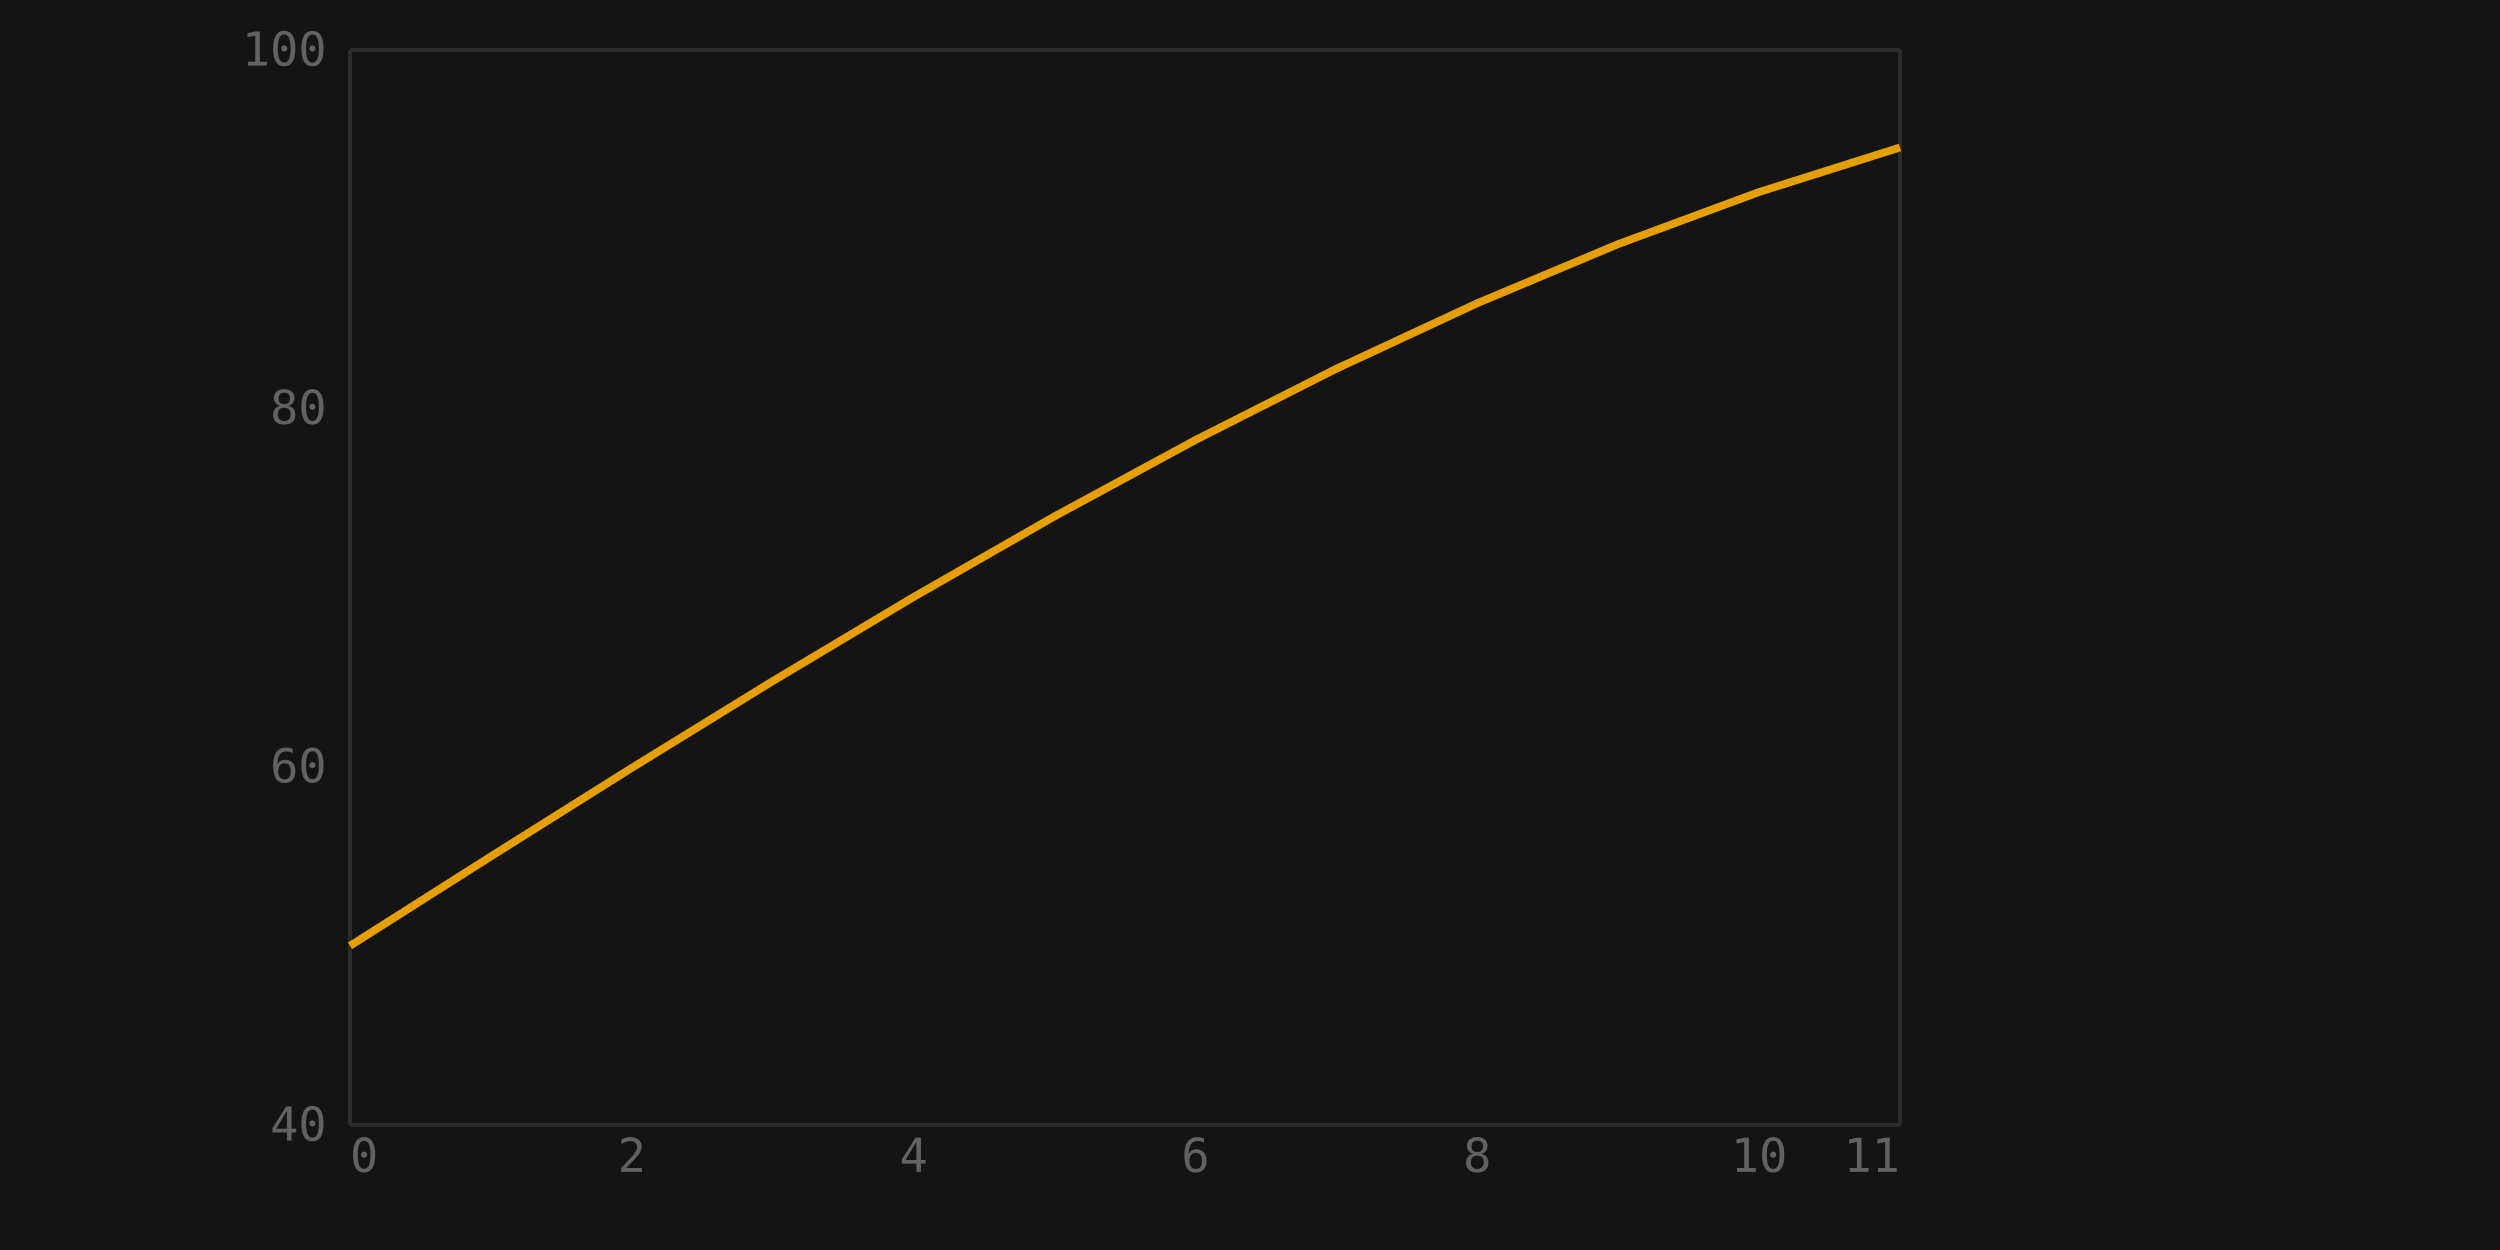
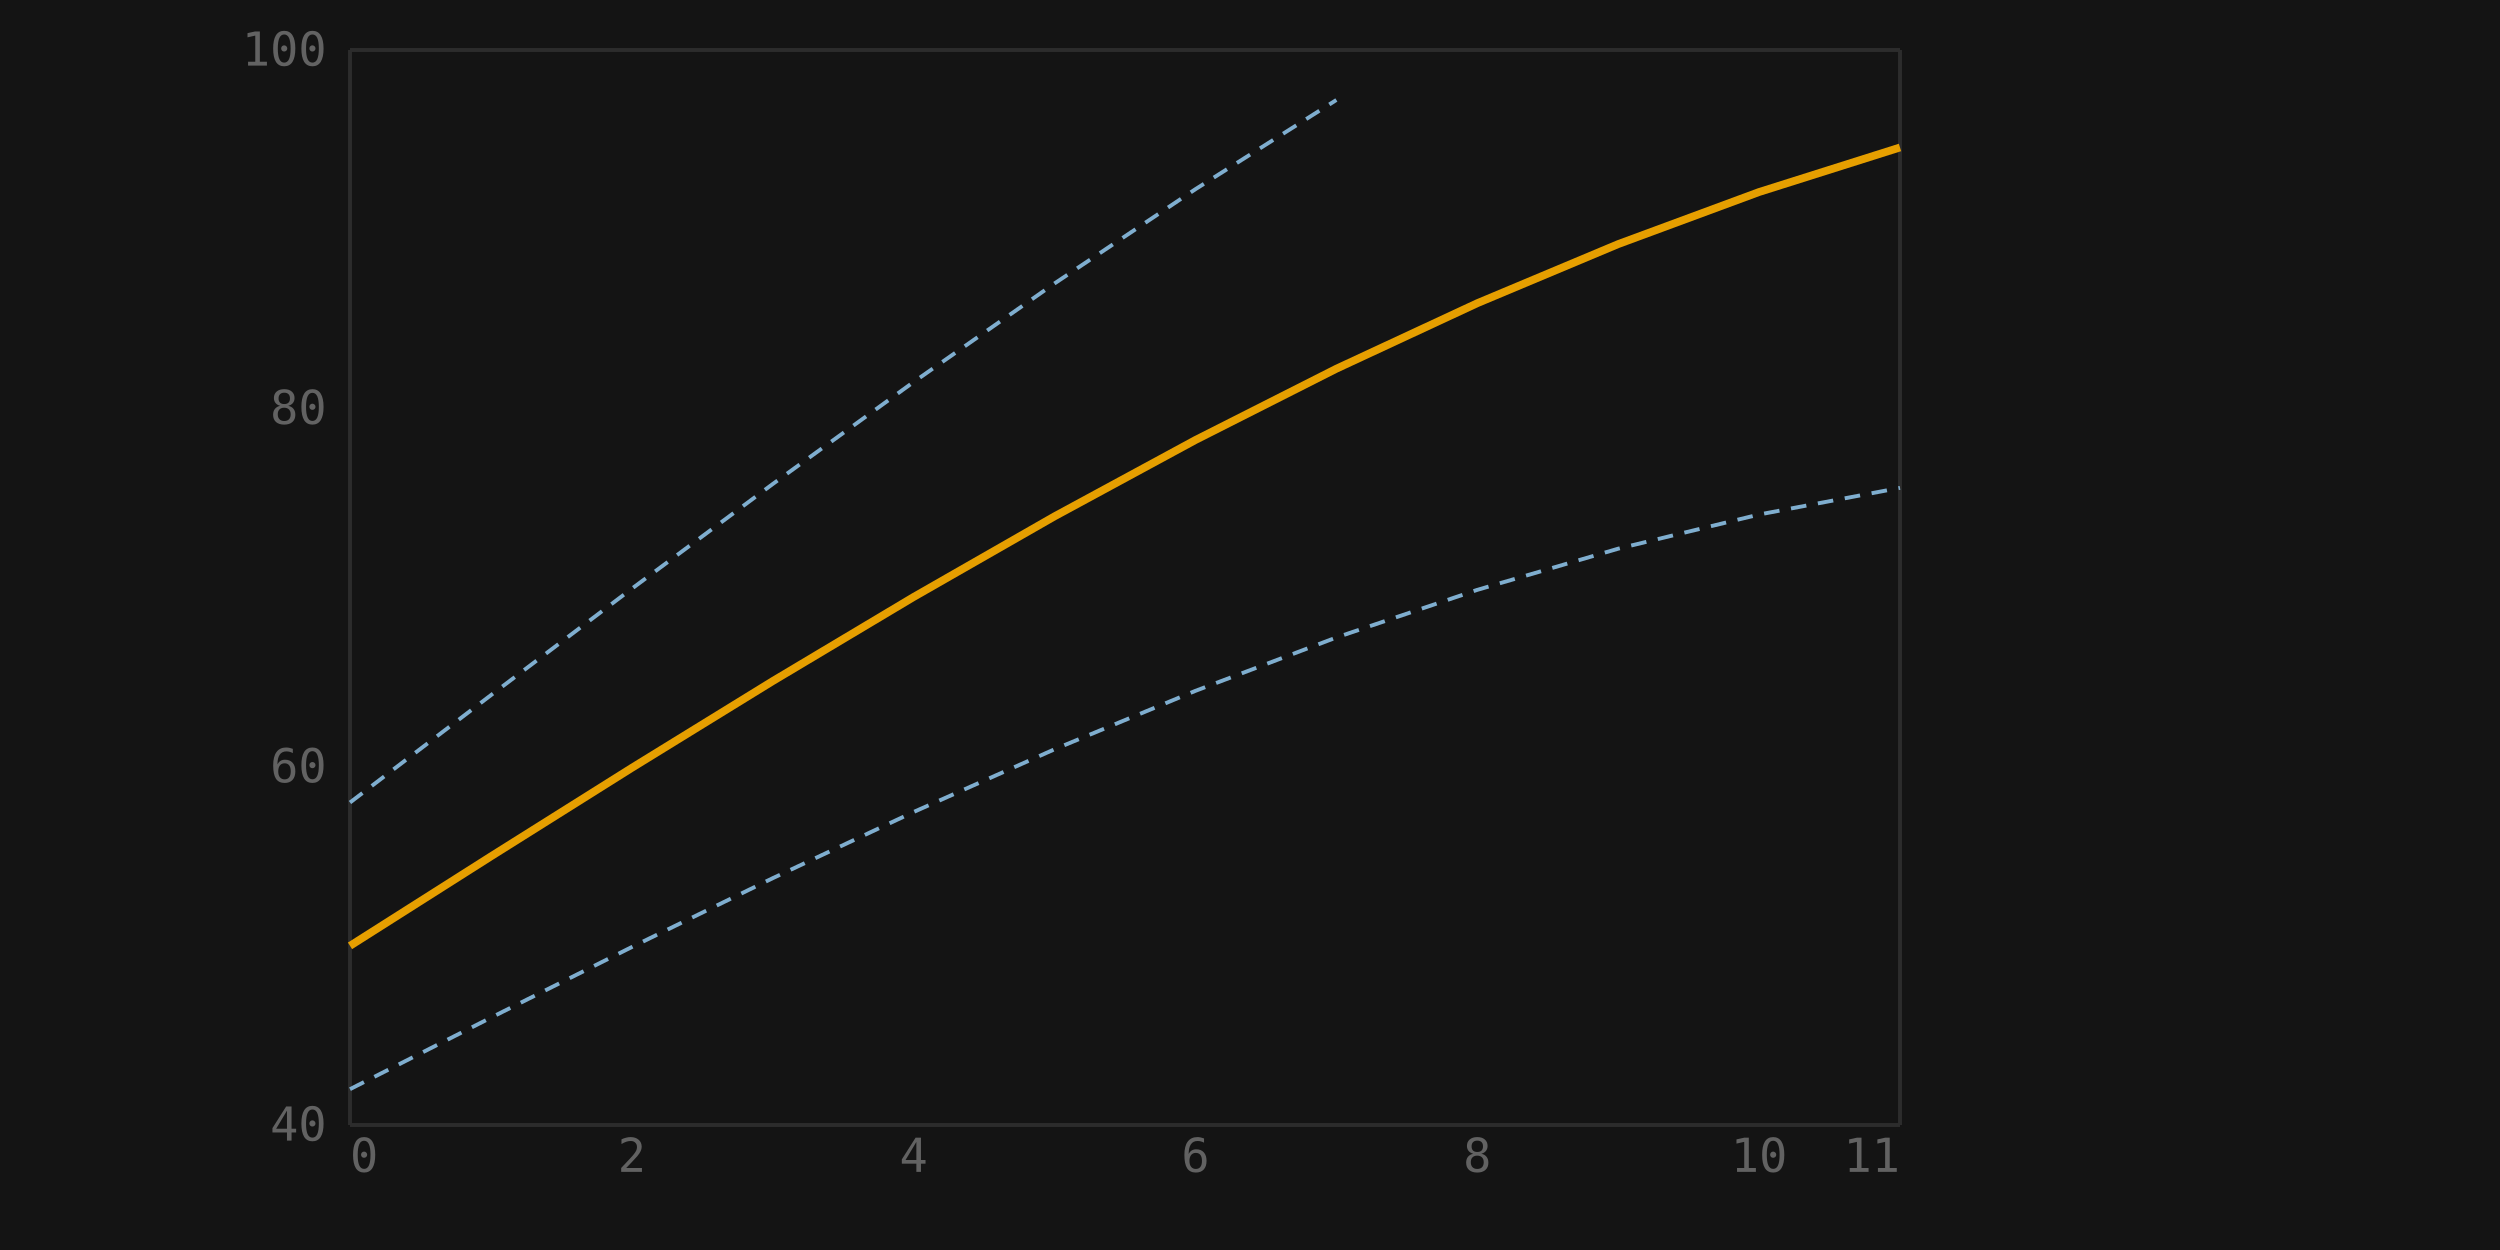
<svg xmlns="http://www.w3.org/2000/svg" viewBox="0 0 640 320" width="640" height="320">
  <rect width="100%" height="100%" fill="#141414" />
  <line x1="89.6" y1="12.8" x2="89.6" y2="288" stroke="#2c2c2c" stroke-width="1" />
  <line x1="89.6" y1="288" x2="486.4" y2="288" stroke="#2c2c2c" stroke-width="1" />
  <line x1="486.4" y1="12.8" x2="486.4" y2="288" stroke="#2c2c2c" stroke-width="1" />
  <line x1="89.6" y1="12.8" x2="486.4" y2="12.8" stroke="#2c2c2c" stroke-width="1" />
  <text x="83.6" y="292" text-anchor="end" font-size="12" font-family="monospace" fill="#626262">40</text>
  <text x="83.6" y="200.267" text-anchor="end" font-size="12" font-family="monospace" fill="#626262">60</text>
  <text x="83.6" y="108.533" text-anchor="end" font-size="12" font-family="monospace" fill="#626262">80</text>
  <text x="83.6" y="16.8" text-anchor="end" font-size="12" font-family="monospace" fill="#626262">100</text>
  <text x="89.6" y="300" text-anchor="start" font-size="12" font-family="monospace" fill="#626262">0</text>
  <text x="161.745" y="300" text-anchor="middle" font-size="12" font-family="monospace" fill="#626262">2</text>
  <text x="233.891" y="300" text-anchor="middle" font-size="12" font-family="monospace" fill="#626262">4</text>
  <text x="306.036" y="300" text-anchor="middle" font-size="12" font-family="monospace" fill="#626262">6</text>
  <text x="378.182" y="300" text-anchor="middle" font-size="12" font-family="monospace" fill="#626262">8</text>
  <text x="450.327" y="300" text-anchor="middle" font-size="12" font-family="monospace" fill="#626262">10</text>
  <text x="486.4" y="300" text-anchor="end" font-size="12" font-family="monospace" fill="#626262">11</text>
+   <path d="M89.6 205.44 L125.673 177.958 L161.745 150.705 L197.818 123.907 L233.891 97.787 L269.964 72.558 L306.036 48.429 L342.109 25.593" fill="none" stroke="#7faecf" stroke-width="1" stroke-dasharray="4 3" />
+   <path d="M89.6 278.827 L125.673 260.518 L161.745 242.439 L197.818 224.814 L233.891 207.867 L269.964 191.812 L306.036 176.855 L342.109 163.193 L378.182 151.006 L414.255 140.464 L450.327 131.716 L486.4 124.896" fill="none" stroke="#7faecf" stroke-width="1" stroke-dasharray="4 3" />
  <path d="M89.6 242.133 L125.673 219.238 L161.745 196.572 L197.818 174.361 L233.891 152.827 L269.964 132.185 L306.036 112.642 L342.109 94.393 L378.182 77.62 L414.255 62.49 L450.327 49.156 L486.4 37.75" fill="none" stroke="#e69f00" stroke-width="2" />
</svg>
